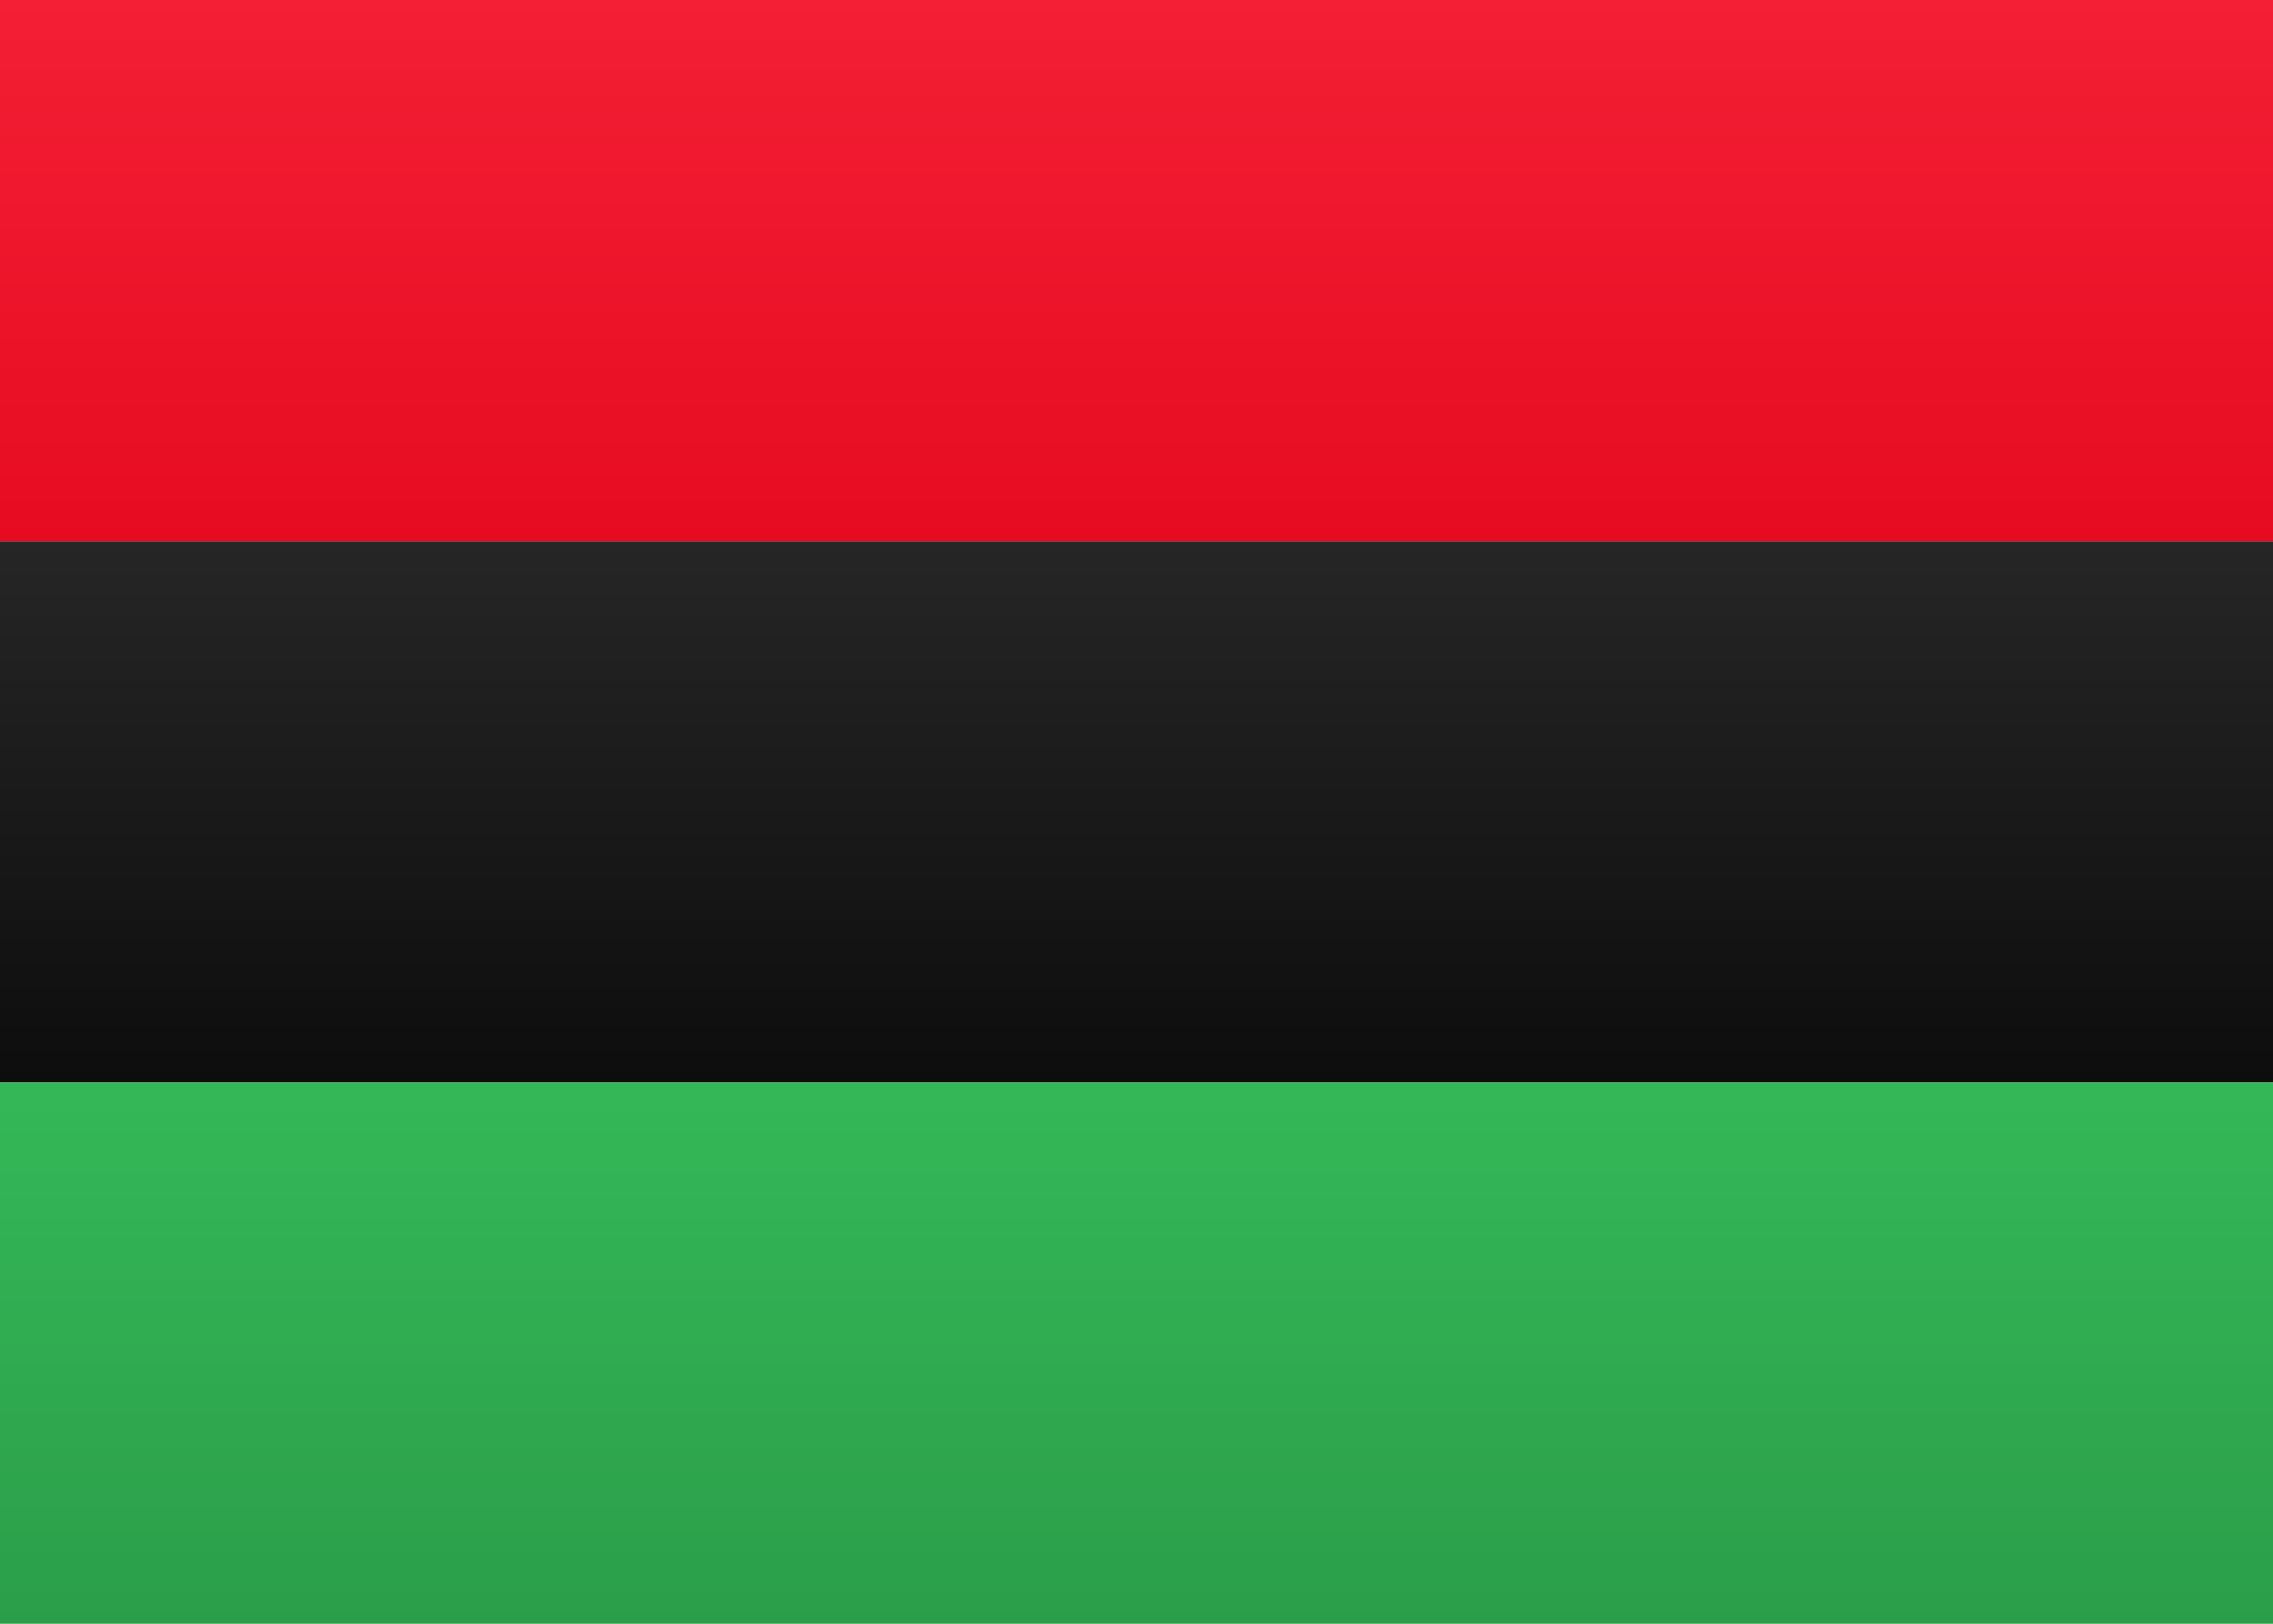
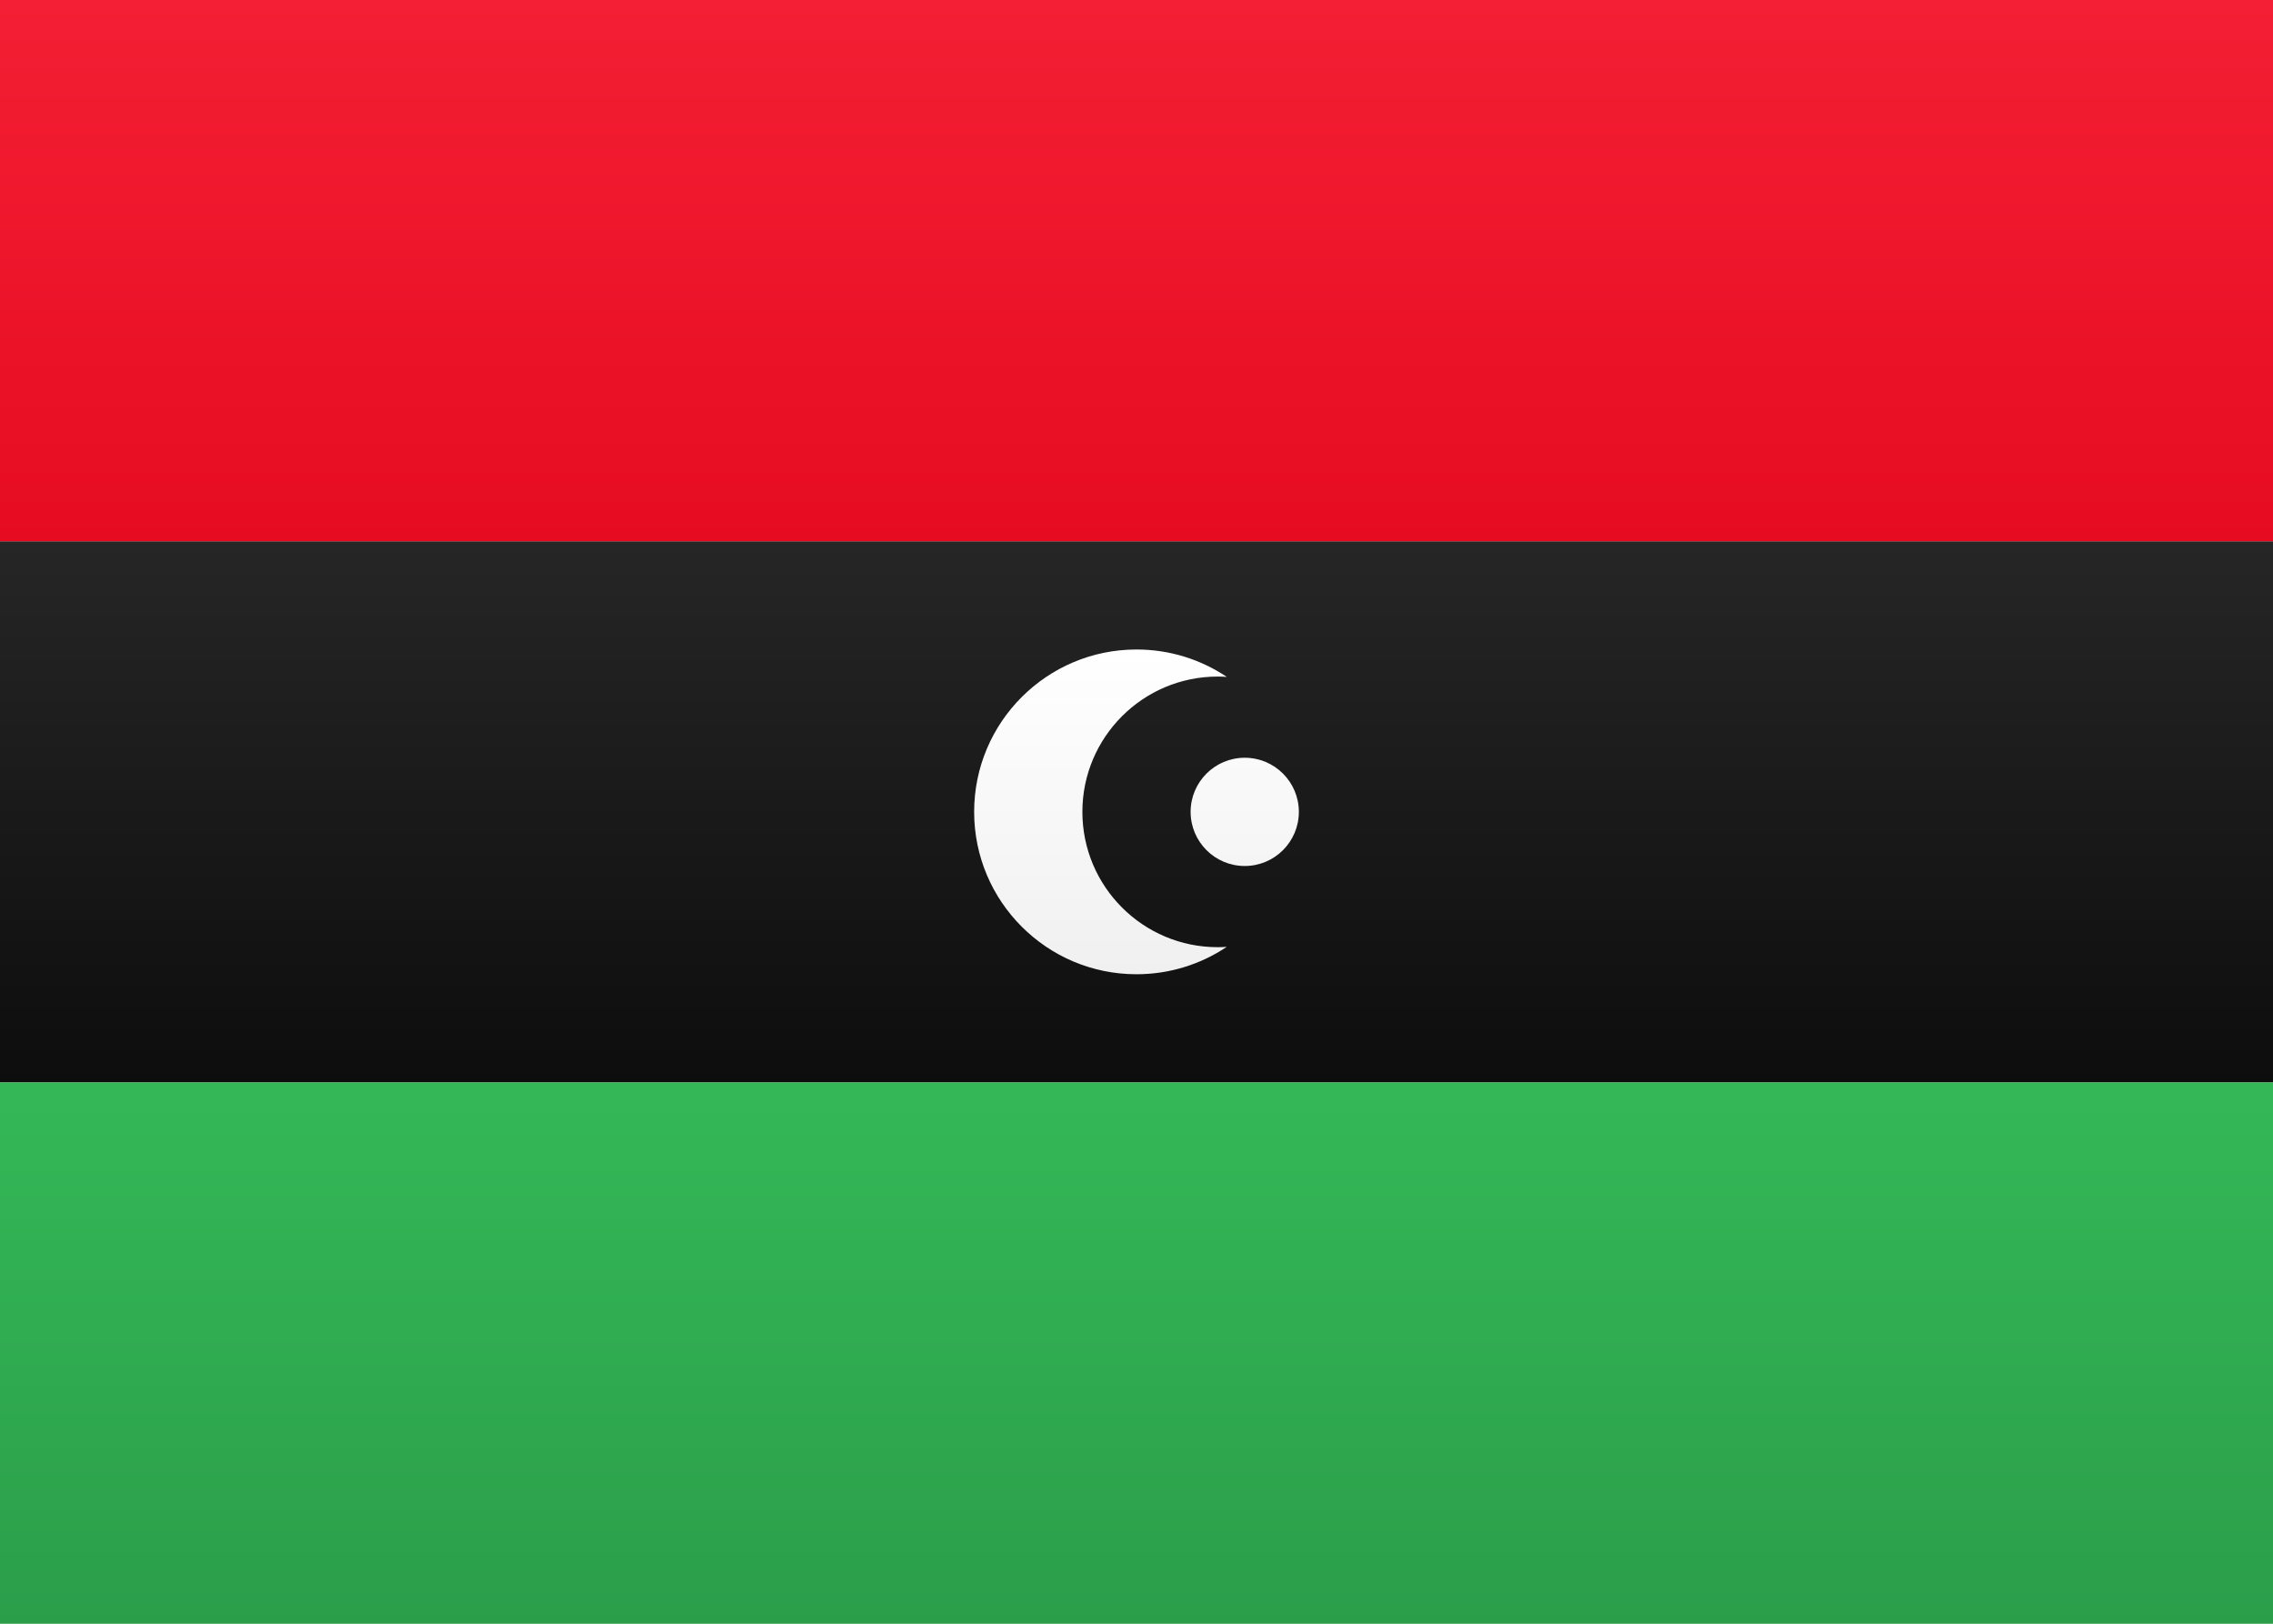
<svg xmlns="http://www.w3.org/2000/svg" width="21px" height="15px" viewBox="0 0 21 15" version="1.1">
  <defs>
    <linearGradient x1="50%" y1="0%" x2="50%" y2="100%" id="linearGradient-1">
      <stop stop-color="#FFFFFF" offset="0%" />
      <stop stop-color="#F0F0F0" offset="100%" />
    </linearGradient>
    <linearGradient x1="50%" y1="0%" x2="50%" y2="100%" id="linearGradient-2">
      <stop stop-color="#262626" offset="0%" />
      <stop stop-color="#0D0D0D" offset="100%" />
    </linearGradient>
    <linearGradient x1="50%" y1="0%" x2="50%" y2="100%" id="linearGradient-3">
      <stop stop-color="#34B857" offset="0%" />
      <stop stop-color="#2B9E4A" offset="100%" />
    </linearGradient>
    <linearGradient x1="50%" y1="0%" x2="50%" y2="100%" id="linearGradient-4">
      <stop stop-color="#F41F34" offset="0%" />
      <stop stop-color="#E60B21" offset="100%" />
    </linearGradient>
  </defs>
  <g id="Symbols" stroke="none" stroke-width="1" fill="none" fill-rule="evenodd">
    <g id="LY">
-       <rect id="FlagBackground" x="0" y="0" width="21" height="15" />
+       <rect id="FlagBackground" fill="url(#linearGradient-1)" x="0" y="0" width="21" height="15" />
      <rect id="Rectangle-2" fill="url(#linearGradient-2)" x="0" y="5" width="21" height="5" />
      <rect id="Rectangle-2" fill="url(#linearGradient-3)" x="0" y="10" width="21" height="5" />
      <rect id="Rectangle-2" fill="url(#linearGradient-4)" x="0" y="0" width="21" height="5" />
-       <path d="M11.334,6.253 C11.306,6.251 11.278,6.25 11.25,6.25 C10.56,6.25 10,6.81 10,7.5 C10,8.19 10.56,8.75 11.25,8.75 C11.278,8.75 11.306,8.749 11.334,8.747 C11.095,8.907 10.808,9 10.5,9 C9.672,9 9,8.328 9,7.5 C9,6.672 9.672,6 10.5,6 C10.808,6 11.095,6.093 11.334,6.253 Z M11.5,8 C11.224,8 11,7.776 11,7.5 C11,7.224 11.224,7 11.5,7 C11.776,7 12,7.224 12,7.5 C12,7.776 11.776,8 11.5,8 Z" id="Oval-68" />
+       <path d="M11.334,6.253 C11.306,6.251 11.278,6.25 11.25,6.25 C10.56,6.25 10,6.81 10,7.5 C10,8.19 10.56,8.75 11.25,8.75 C11.278,8.75 11.306,8.749 11.334,8.747 C11.095,8.907 10.808,9 10.5,9 C9.672,9 9,8.328 9,7.5 C9,6.672 9.672,6 10.5,6 C10.808,6 11.095,6.093 11.334,6.253 Z M11.5,8 C11.224,8 11,7.776 11,7.5 C11,7.224 11.224,7 11.5,7 C11.776,7 12,7.224 12,7.5 C12,7.776 11.776,8 11.5,8 Z" id="Oval-68" fill="url(#linearGradient-1)" />
    </g>
  </g>
</svg>
